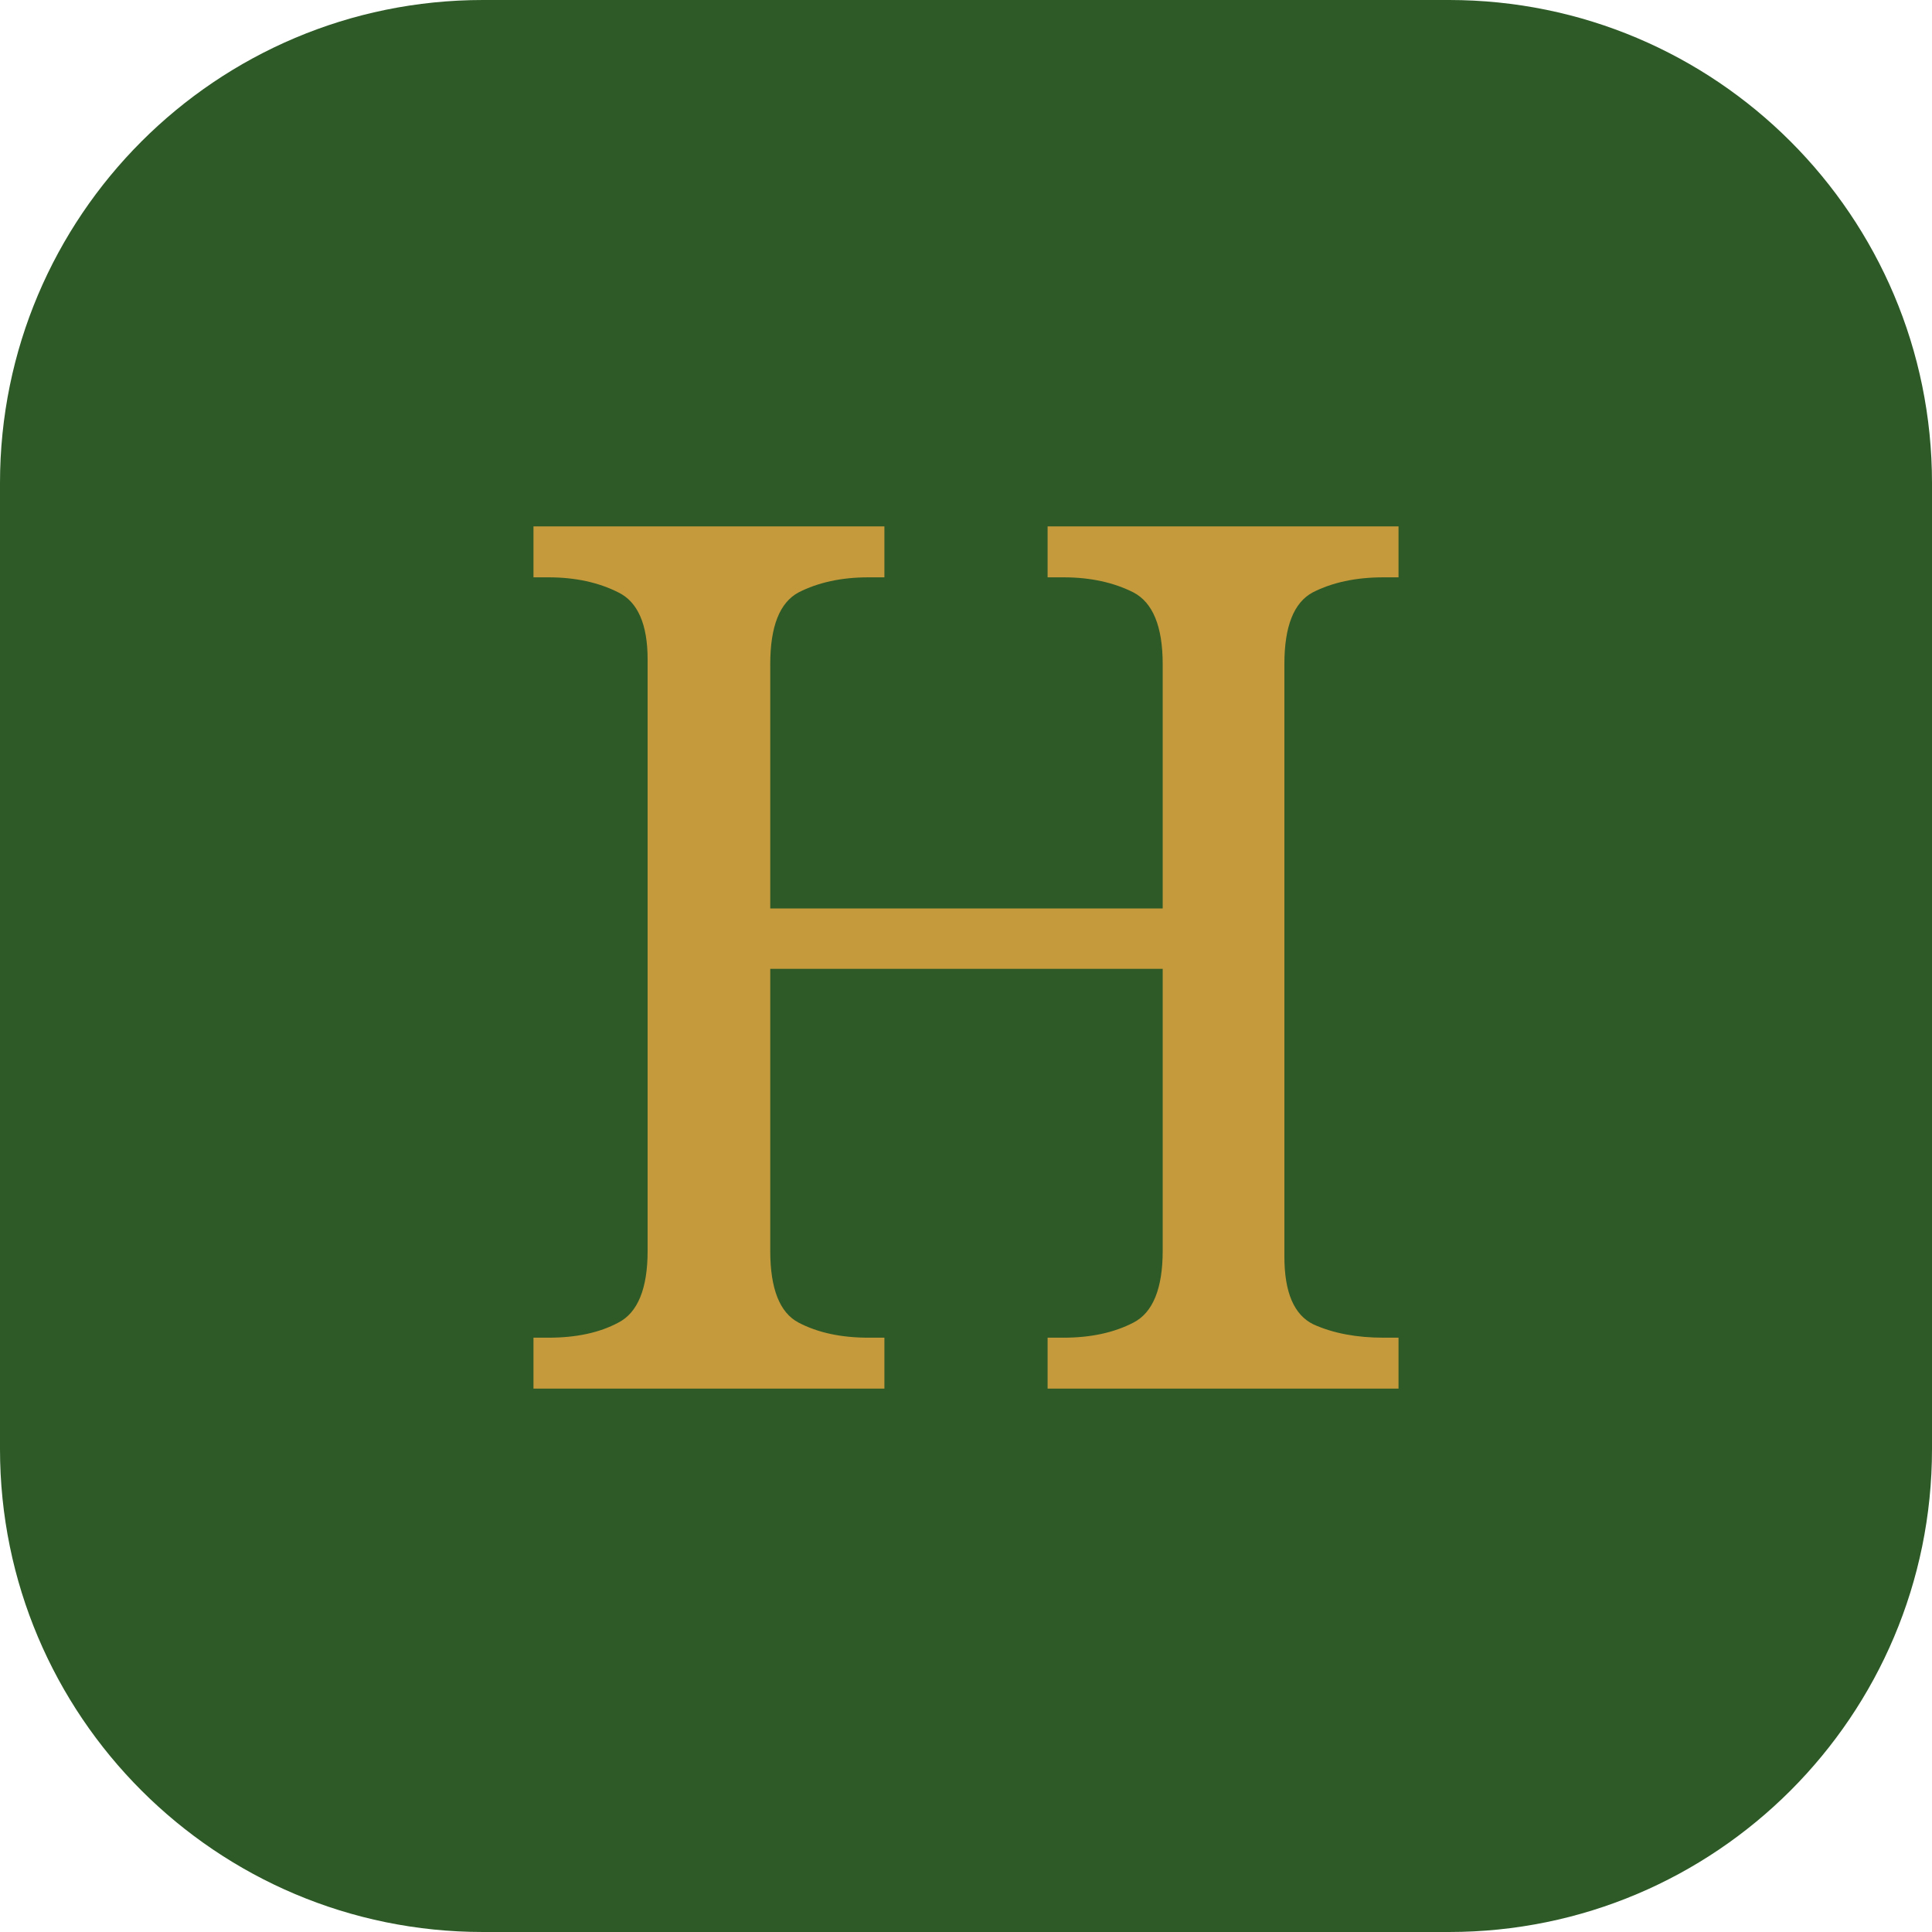
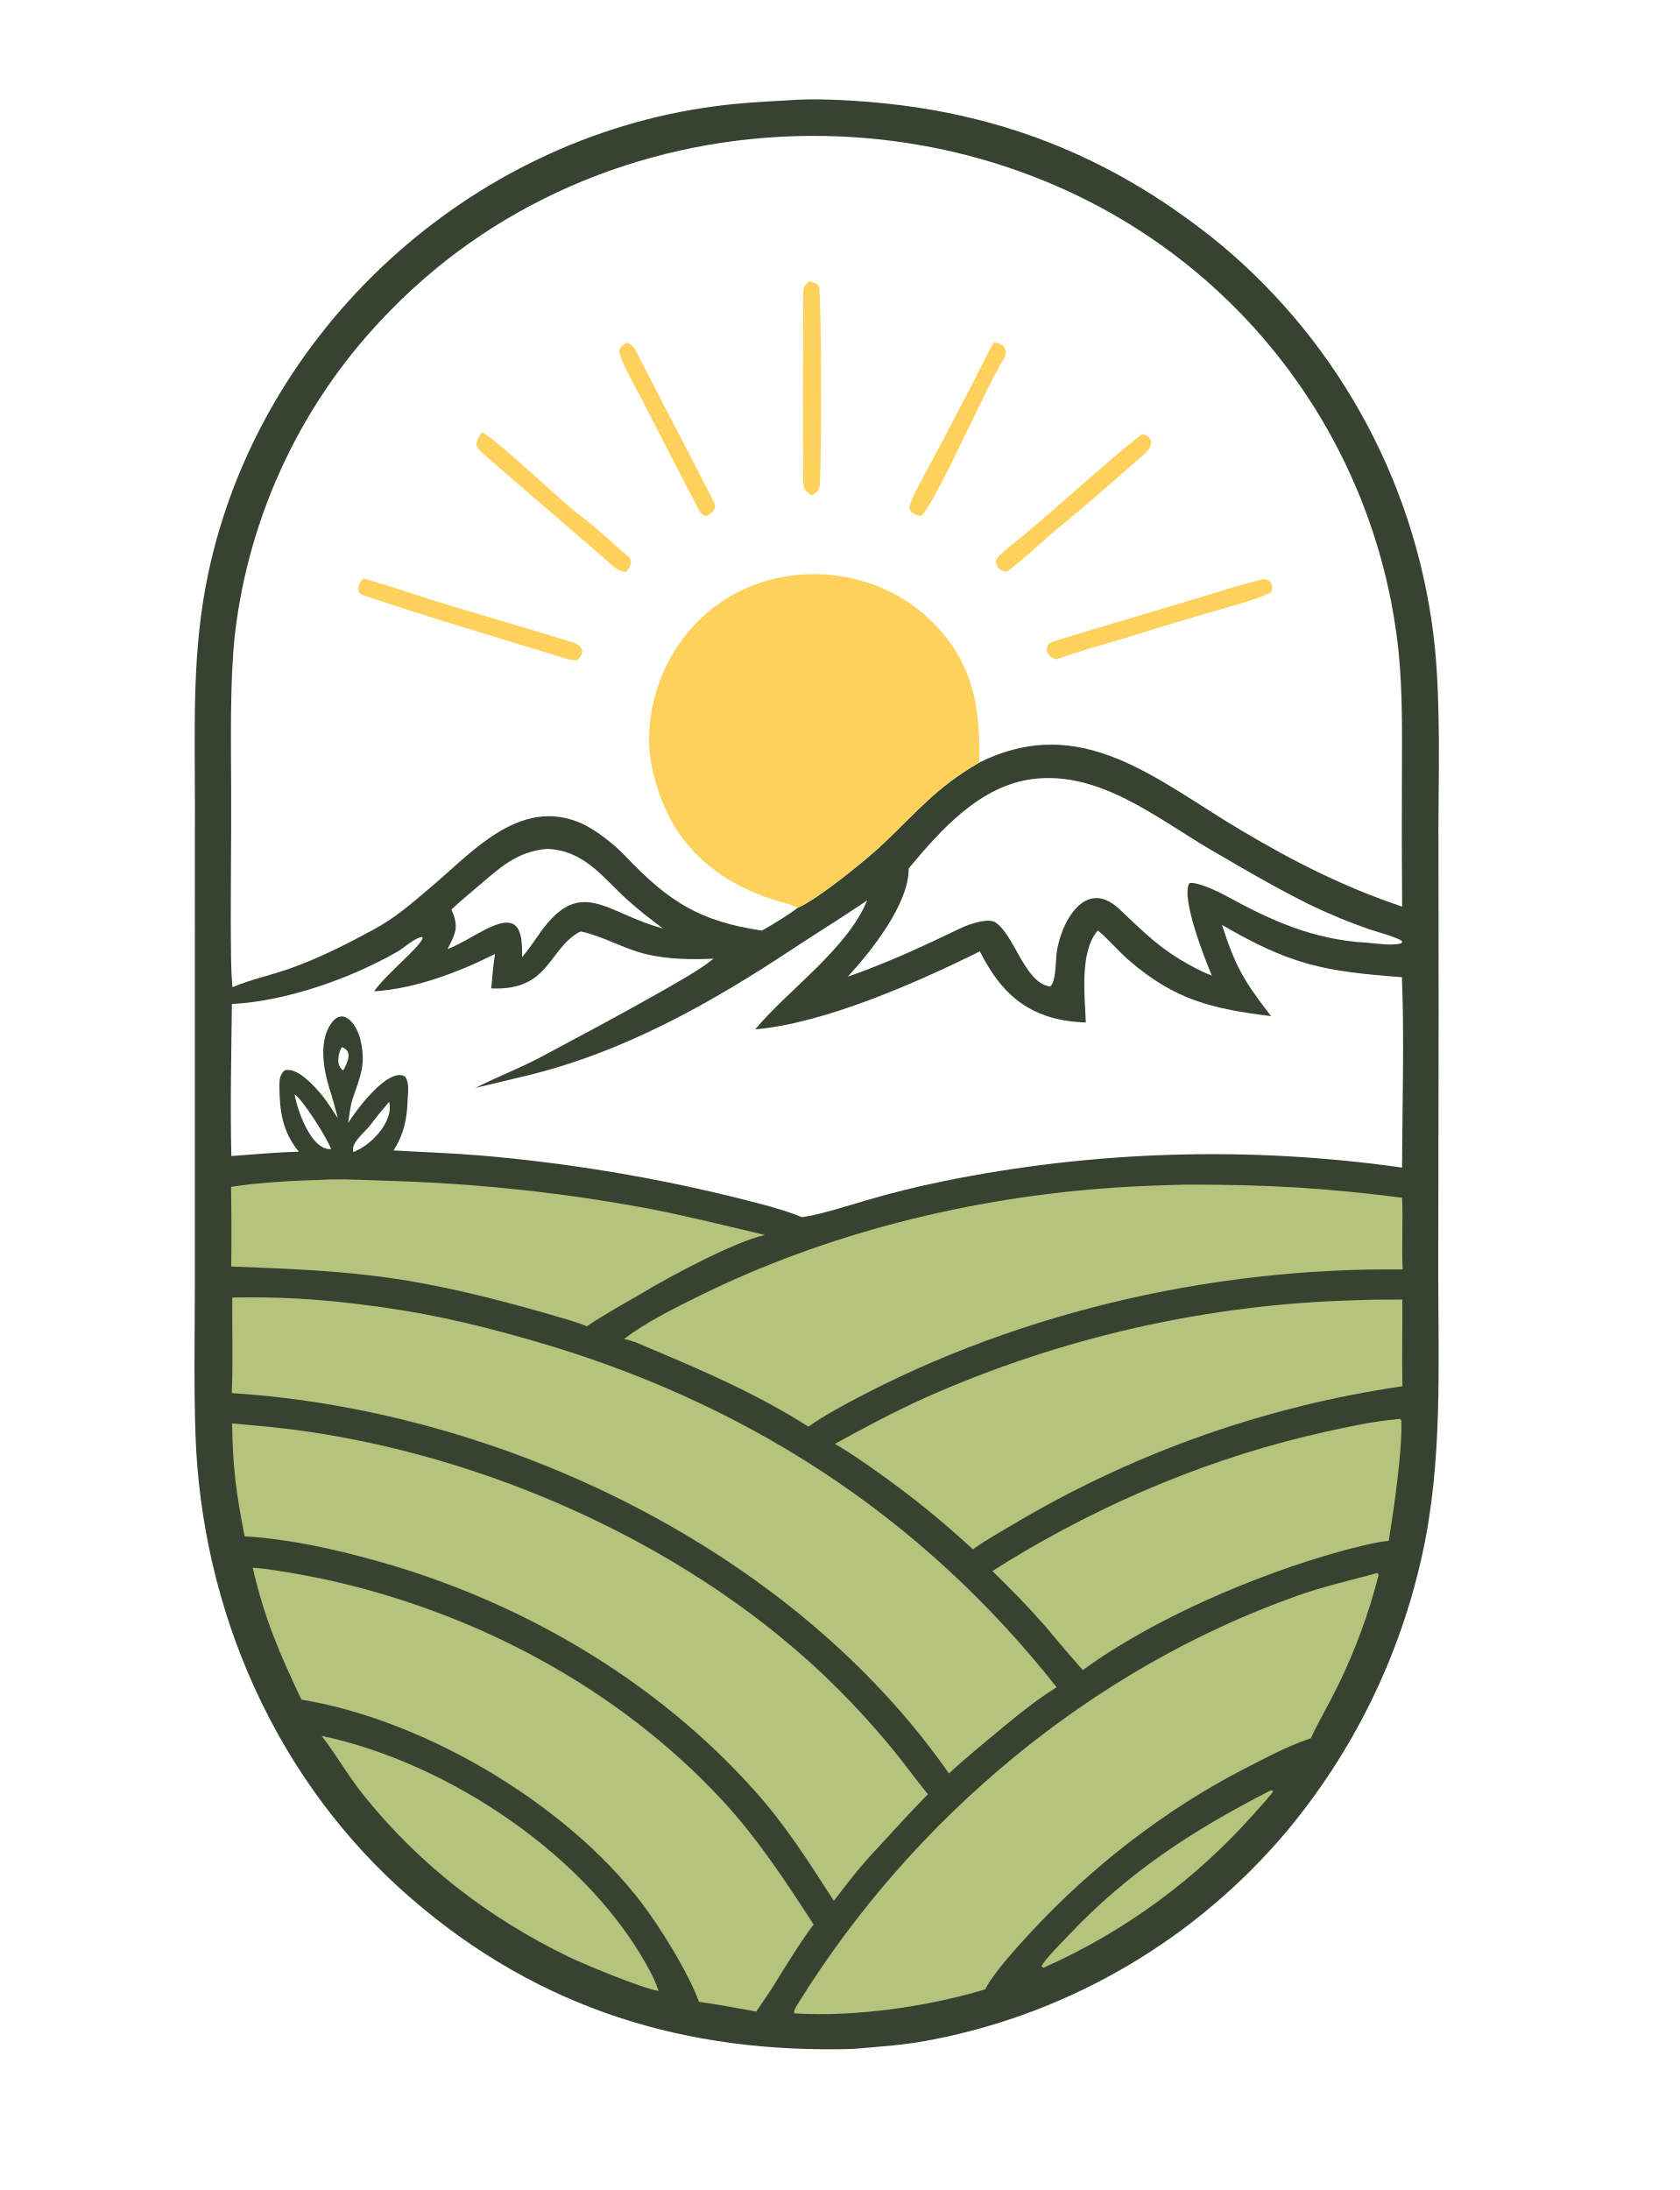
- <svg xmlns="http://www.w3.org/2000/svg" viewBox="0 0 32 32" width="32" height="32">
-   <rect width="32" height="32" rx="8" fill="#2D5A27" />
-   <text x="16" y="23" font-family="Georgia, serif" font-size="20" font-weight="400" text-anchor="middle" fill="#C49A3C">H</text>
+ <svg xmlns="http://www.w3.org/2000/svg" width="349" height="455" preserveAspectRatio="none" style="display: block;" version="1.1" viewBox="0 0 1396 1820">
+   <path fill="rgb(55,67,49)" d="M654.249 83.433c22.218-1.917 51.187-.253 73.579 1.762 109.753 9.878 202.527 48.751 287.532 118.654a502.85 502.85 0 0 1 177.38 335.891c4.37 46.127 3.05 98.866 2.79 145.377l.16 156.107-.31 214.316c-.04 79.3 3.81 159.07-13.4 236.83a539.4 539.4 0 0 1-112.18 229.1 512.82 512.82 0 0 1-294.596 173.56c-24.935 4.83-41.349 5.47-65.998 7.75-139.005 4.01-260.966-32.96-367.593-125.19-111.748-96.66-174.126-238.7-179.147-385.55-1.41-41.22-.556-83.53-.512-124.9l-.01-217.016.05-184.551c.008-64.656-2.475-124.733 10.989-188.573 42.734-202.624 216.484-361.901 421.651-388.758 20.39-2.67 39.141-3.773 59.615-4.809" />
+   <path fill="rgb(255,255,255)" d="M193.174 820.4a322 322 0 0 1-1.117-22.74c-.669-47.5.295-96.409.068-144.046-.182-38.451-1.014-87.681 2.993-125.46a458.7 458.7 0 0 1 129.69-270.458c186.74-191.043 507.035-192.906 697.462-6.183a475.24 475.24 0 0 1 140.16 290.134c3.31 33.968 2.83 64.406 2.77 98.354-.2 37.814-.14 75.629.16 113.443-49.11-16.613-89.24-37.009-133.66-63.31-70.626-41.819-132.707-98.756-217.883-56.324-35.14 20.215-50.684 39.735-79.503 67.196-14.198 13.53-54.956 46.483-71.371 53.454-8.721 6.637-20.191 13.51-29.686 18.909-51.431-7.581-77.445-24.011-112.929-61.356-9.641-10.146-25.456-22.907-38.507-28.361-50.608-21.146-90.111 25.414-124.953 54.673-15.838 13.3-27.988 24.238-46.332 34.168-22.352 12.099-45.439 23.822-69.427 32.335-15.884 5.637-32.308 9.023-47.935 15.572" />
+   <path fill="rgb(254,209,92)" d="M662.943 754.46c-2.733-1.631-6.899-3.041-9.934-3.819-41.693-10.685-78.989-34.81-98.182-74.555-8.684-17.986-15.571-41.265-15.395-61.928a140.22 140.22 0 0 1 42.347-99.494c53.831-52.398 144.116-49.161 195.589 4.648 31.99 33.441 37.604 70.352 36.449 114.498-35.14 20.215-50.684 39.735-79.503 67.196-14.198 13.53-54.956 46.483-71.371 53.454m387.567-273.309c5.94.786 7.89 4.881 6.54 10.315-4.35 4.769-45.19 15.593-54.1 18.227a4369 4369 0 0 0-71.73 21.72c-17.123 5.161-36.235 10.459-52.912 16.403-4.882-.855-6.58-2.652-8.45-7.189.331-4.092 1.284-6.256 5.746-7.637 44.488-13.774 89.34-26.451 133.856-40.193 13.36-4.125 27.51-8.575 41.05-11.646m-748.848-.354c5.105.516 50.31 15.68 58.814 18.281 36.567 11.314 73.423 21.756 110.004 33.022 5.682 1.75 12.522 2.834 13.485 9.459-.698 3.73-1.604 4.347-4.284 7.13-2.763.208-6.246-.373-8.973-1.218-56.742-17.589-113.947-34.234-170.188-53.266-2.179-.737-2.481-3.28-2.913-5.206.97-4.17 1.522-4.762 4.055-8.202m370.906-247.167c2.53.698 6.719 1.719 8.047 4.18 2.26 4.188 2.292 160.841.44 167.29-1.031 3.589-3.443 4.76-6.496 6.512-5.482-3.7-6.97-5.225-7.009-11.995-.293-51.416-.2-102.854.059-154.271.032-6.406.25-7.428 4.959-11.716m276.572 127.111c9.401 1.579 9.627 9.894 2.78 15.868-22.19 19.363-44.492 39.479-67.355 58.018-15.793 12.806-31.905 28.702-47.855 40.638-5.49-.262-8.314-3.938-9.139-8.994 1.144-3.544 7.024-8.312 10.052-10.728 37.782-30.14 73.631-64.959 111.517-94.802m-548.746-1.429c9.395 2.785 70.248 61.192 82.652 69.812 10.414 7.237 27.97 24.167 38.689 32.963 5.054 4.148 2.254 9.37-1.712 13.284-6.754-.603-10.876-5.267-15.763-9.553-34.149-29.946-69.014-59.086-103.059-89.151-7.884-6.963-5.606-9.416-.807-17.355m120.577-74.647c2.446 1.048 5.392 2.731 6.621 5.136 21.697 42.443 43.982 84.645 65.644 127.117 1.082 2.122 1.218 3.098.82 5.397-1.692 3.623-4.072 4.676-7.469 6.902-1.554-.863-4.053-2.38-4.876-3.902-7.083-13.105-14.498-27.879-21.341-41.076l-29.399-56.99c-3.275-6.362-17.234-30.852-16.324-36.357 1.584-3.408 3.261-4.178 6.324-6.227m305.045.022c4.076.523 4.581.639 8.087 2.763 2.453 4.062 2.505 7.28-.134 11.346-13.53 20.848-56.809 120.347-68.467 130.104-4.421-.922-7.671-1.857-9.732-6.119-.825-5.352 16.363-35.079 20.491-42.859l27.528-52.501c5.811-10.823 16.679-33.863 22.227-42.734" />
+   <path fill="rgb(255,255,255)" d="M395.124 904.111c13.611-3.3 27.358-6.55 40.882-9.766 81.503-19.382 154.431-60.376 223.693-106.3 20.081-13.314 40.929-25.995 61.029-39.825-16.503 40.475-66.272 74.868-93.043 107.244 57.661-5.082 133.955-38.636 186.723-64.836 19.345 38.728 44.478 57.525 88.073 59.145-1.011-23.081-5.125-59.384 9.956-76.468 6.517 4.865 18.066 18.13 26.107 25.025 38.53 33.039 69.206 40.029 117.896 46.143-23.01-29.837-29.41-40.85-40.85-75.853 57.56 33.489 84.7 38.606 149.58 43.47 2.06 48.216.3 108.917.13 158.228a1121.8 1121.8 0 0 0-381.021 11.282 766 766 0 0 0-64.243 15.926c-14.824 4.314-38.655 12.074-53.496 14.014-16.657-7.05-43.337-13.346-61.427-17.851a1372 1372 0 0 0-204.128-33.284c-24.407-2.073-49.334-2.954-73.845-4.318 8.369-13.201 11.096-25.864 11.61-41.276.214-6.407 1.849-15.052-2.296-20.367-13.967-7.459-40.347 27.92-47.125 38.797.766-5.22 2.076-14.923 3.553-19.514 6.511-19.3 11.565-28.672 6.669-49.708-3.083-13.248-15.415-29.568-25.991-10.79-8.115 14.408-4.726 35.427.138 51.03-1.525 3.519-2.623 3.355-6.278 5.711-5.864-7.127-20.576-23.659-30.891-20.399-4.195 3.593-4.332 8.223-4.298 13.384.132 20.625 2.619 37.838 16.132 54.117-17.663.486-38.35 2.369-56.071 3.635-1.019-41.198-.05-85.058.449-126.321 44.956-2.278 98.415-21.073 137.313-43.358 6.041-3.462 13.764-11.008 20.428-12.409l.866 1.09c-3.667 8.747-30.288 29.667-40.466 44.134 34.25-2.136 70.096-15.784 100.552-31.03-1.548 9.759-2.28 18.741-3.126 28.584 49.069 2.3 47.196-33.51 74.213-47.327 18.682 3.814 35.919 14.533 54.598 18.908 18.495 4.332 36.983 4.516 55.835 3.783-11.205 9.399-35.125 22.516-48.587 30.156-30.924 17.55-63.105 34.593-94.511 51.375-17.239 9.212-37.379 16.944-54.732 25.819" />
+   <path fill="rgb(182,195,125)" d="M193.04 1078.36c34.342-.8 68.696.94 102.783 5.19 53.43 6.31 94.212 15.48 145.441 30.12 175.766 50.26 323.25 144.47 436.944 288.51-15.316 9.71-26.786 18.59-40.742 30.06-15.409 12.92-34.33 28.06-48.755 41.59-130.288-186.64-371.815-301.7-596.069-316.1 1.102-23.96.215-54.77.398-79.37m-.097 104.61q15.54 1.305 31.059 2.82c163.899 16.68 339.281 91.66 459.484 205.18a690 690 0 0 1 59.162 63.63c9.786 12 18.764 24.53 28.54 36.53-14.846 15.01-29.772 31.64-44.161 47.22-11.258 11.76-24.073 28.33-33.982 41.33-21.501-33.16-39.609-62.25-66.437-92.17-82.91-92.48-195.699-157.79-314.994-190.74-35.392-9.77-71.703-17.79-108.328-20.01-7.057-36.81-9.805-55.75-10.343-93.79m793.047-198.497c66.88-.033 113.8 2.534 179.33 10.884.97 19.003-.51 39.653.5 59.663-162.02-2.05-330.792 37.78-472.333 117.04-8.011 4.65-14.057 8.16-21.556 13.58-41.12-26.24-85.952-45.92-130.819-64.7-7.568-3.17-14.339-6.59-22.456-8.16 17.985-13.83 41.554-25.43 61.962-35.52 106.004-52.43 225.672-81.981 343.435-90.137 20.754-1.437 41.225-2.119 61.937-2.65m158.81 322.767c.55.41.6.93.96 1.75a474.3 474.3 0 0 1-33.76 91.9c-7.19 14.74-15.71 29.03-22.58 43.76-.68.22-1.35.44-2.02.67-18.39 6.33-34.99 15.33-52.04 24.06-66.246 33.9-127.838 81.7-178.41 136.19-9.982 10.75-31.736 34.54-38.093 47.64-47.386 14.43-108.667 23.15-158.008 20.01l-.753-.14c-.53-2.46 1.863-5.92 3.284-8.21 95.546-153.88 243.44-277.84 414.65-338.67 22.66-8.05 43.79-12.65 66.77-18.96" />
+   <path fill="rgb(182,195,125)" d="M210.09 1302.87c11.664.33 47.515 6.92 59.741 9.59 124.429 27.1 243.124 89.74 330.208 183.39 29.158 31.36 53.173 67.91 76.181 103.52-10.402 13.8-19.931 29.45-29.153 44.13-5.499 9.45-12.367 19.12-18.573 28.21-15.87-2.9-31.587-5.87-47.571-8.11-8.316-22.55-26.974-53.07-40.785-72.77-60.975-86.95-184.293-161.07-289.599-178.35-17.966-37.62-31.342-68.98-40.449-109.61m918.68-222.37c11.95-.59 24.77-.43 36.79-.48.12 24.02-.44 47.95.05 72.02a878.8 878.8 0 0 0-315.811 110.27c-11.361 6.73-31.12 17.83-41.192 25.28a749 749 0 0 0-39.147-33.93c-18.103-14.84-55.673-42.48-75.583-53.71 25.005-13.71 48.469-26.35 74.516-38.11a942.3 942.3 0 0 1 360.377-81.34m31.87 98.97 2.94-.39 1.15 1.36c.82 25.9-6.29 74-10.52 100.1-9.74.67-30.35 6.02-40.06 8.7-69.73 19.23-155.745 55.96-214.166 98.69a1253 1253 0 0 1-30.678-35.85c-15.293-17.36-28.079-30.49-44.523-46.5 3.984-2.24 7.802-4.91 11.746-7.33 81.562-50 171.911-87.79 265.401-108.43 19.28-4.26 39.37-8.61 58.71-10.35m-894.648-198.931c15.943-1.138 45.143.458 61.935.944a1395.5 1395.5 0 0 1 210.24 22.777c32.055 6.15 65.621 14.48 97.502 22.07-25.434 5.71-79.813 34.86-103.107 48.96-14.553 8.47-30.978 17.57-44.825 26.91-5.18-2.25-11.847-4.3-17.292-5.91-46.157-13.62-93.068-26.12-140.687-33.39-45.574-6.96-91.578-8.64-137.572-10.35.251-22.06.207-44.13-.131-66.186 21.71-3.605 52.054-5.214 73.937-5.825" />
+   <path fill="rgb(255,255,255)" d="M858.567 647.351c56.016-6.813 103.401 33.065 149.093 59.647 26.66 15.51 51.56 30.211 79.31 44.015a446 446 0 0 0 51.89 21.504c4.81 1.624 23.76 6.909 26.47 9.621l-.47 1.769c-8.24 2.374-21.19.003-29.44-.491-43.84-2.627-78.57-18.09-116.35-38.896-5.63-3.1-24.759-12.42-30.669-10.473-6.944 12.593 13.129 63.332 18.809 76.681-9.733-3.555-17.831-8.377-26.755-13.499-20.454-12.602-32.822-25.553-50.289-41.87-28.656-26.767-49 12.237-52.044 37.322-.816 6.726-.335 22.778-5.238 27.19-21.369-2.85-29.556-42.891-45.626-53.334-6.202-4.03-22.396 1.774-28.278 4.589-31.365 15.015-61.424 29.083-94.325 40.539 19.565-21.359 50.741-60.303 50.595-89.956 26.89-32.436 59.544-68.838 103.317-74.358" />
+   <path fill="rgb(182,195,125)" d="M267.353 1442.62c105.127 22.07 224.883 101.22 274.653 198.94 2.101 4.12 3.868 8.64 5.372 13.02-13.485-2.05-62.708-22.5-75.101-28.53-66.808-32.52-124.029-76.61-170.423-134.59-13.097-16.36-22.214-32.96-34.501-48.84" />
+   <path fill="rgb(255,255,255)" d="M454.901 705.426c31.128 1.55 45.529 23.392 66.719 42.528 9.69 8.75 18.911 15.837 29.371 23.647-48.274-12.843-68.983-45.364-104.077 6.43-4.497 6.531-7.966 11.318-12.984 17.491.513-25.401-4.299-36.687-31.36-22.639-9.14 4.745-19.951 11.6-29.368 15.352l-1.21.472c6.87-13.483 9.593-18.35 3.202-32.79 6.432-6.225 14.688-13.057 21.634-18.924 18.867-15.937 32.234-29.284 58.073-31.567" />
+   <path fill="rgb(182,195,125)" d="m1056.11 1487.89 2.15.41c-.38 1.96-14.26 16.98-16.49 19.54a508.8 508.8 0 0 1-174.076 127.24c-1.513-.12-.794.11-2.032-1.06 2.228-5.24 17.939-20.9 22.34-25.57 49.81-52.79 104.002-87.78 168.108-120.56" />
+   <path fill="rgb(255,255,255)" d="M244.844 909.541c6.083 3.093 28.122 37.849 30.257 45.404-16.609 1.157-28.091-32.66-30.257-45.404m78.561 6.149c4.173 16.268-15.288 36.582-29.823 41.683-2.166-7.94 9.545-16.098 14.426-22.645 4.628-6.21 10.346-13.193 15.397-19.038m-39.287-45.483c9.572 3.401 4.651 12.81 1.2 19.328-6.147-3.617-4.494-13.989-1.2-19.328" />
+   <path fill="rgb(248,253,229)" d="M273.698 904.259c2.866 8.771 4.723 16.298 7.155 25.095-3.906-5.858-9.074-14.116-13.433-19.384 3.655-2.356 4.753-2.192 6.278-5.711" />
</svg>
